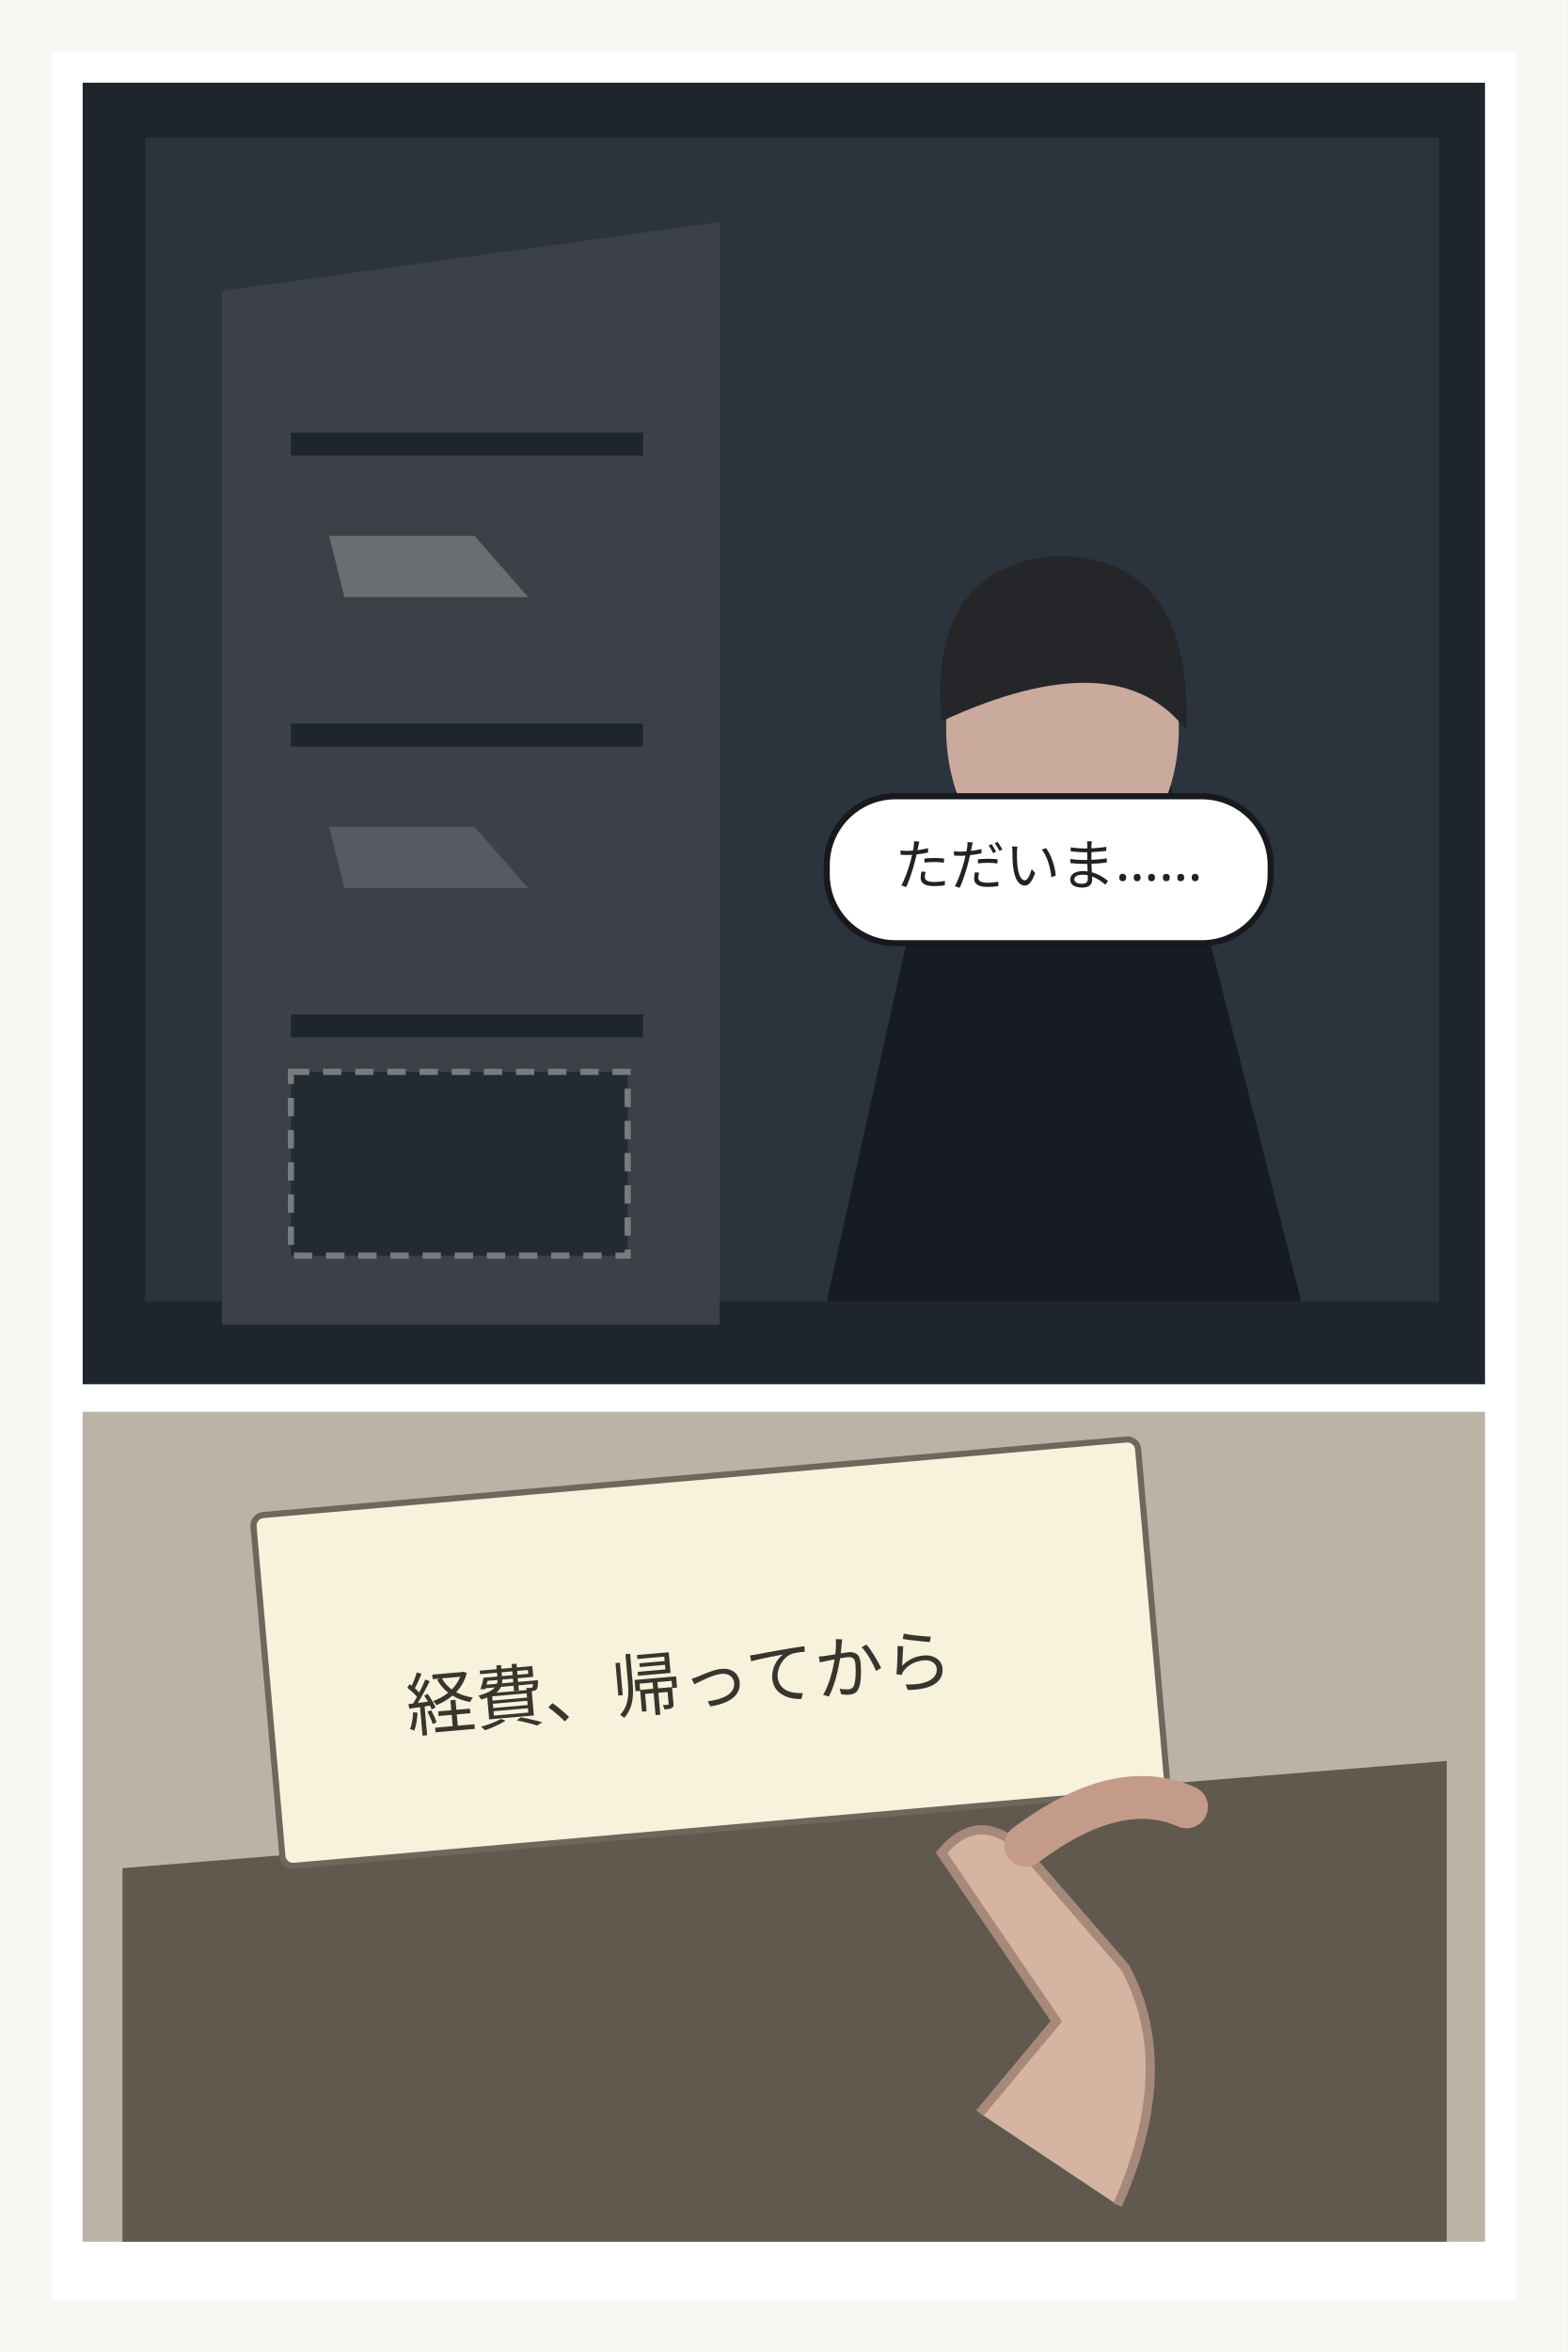
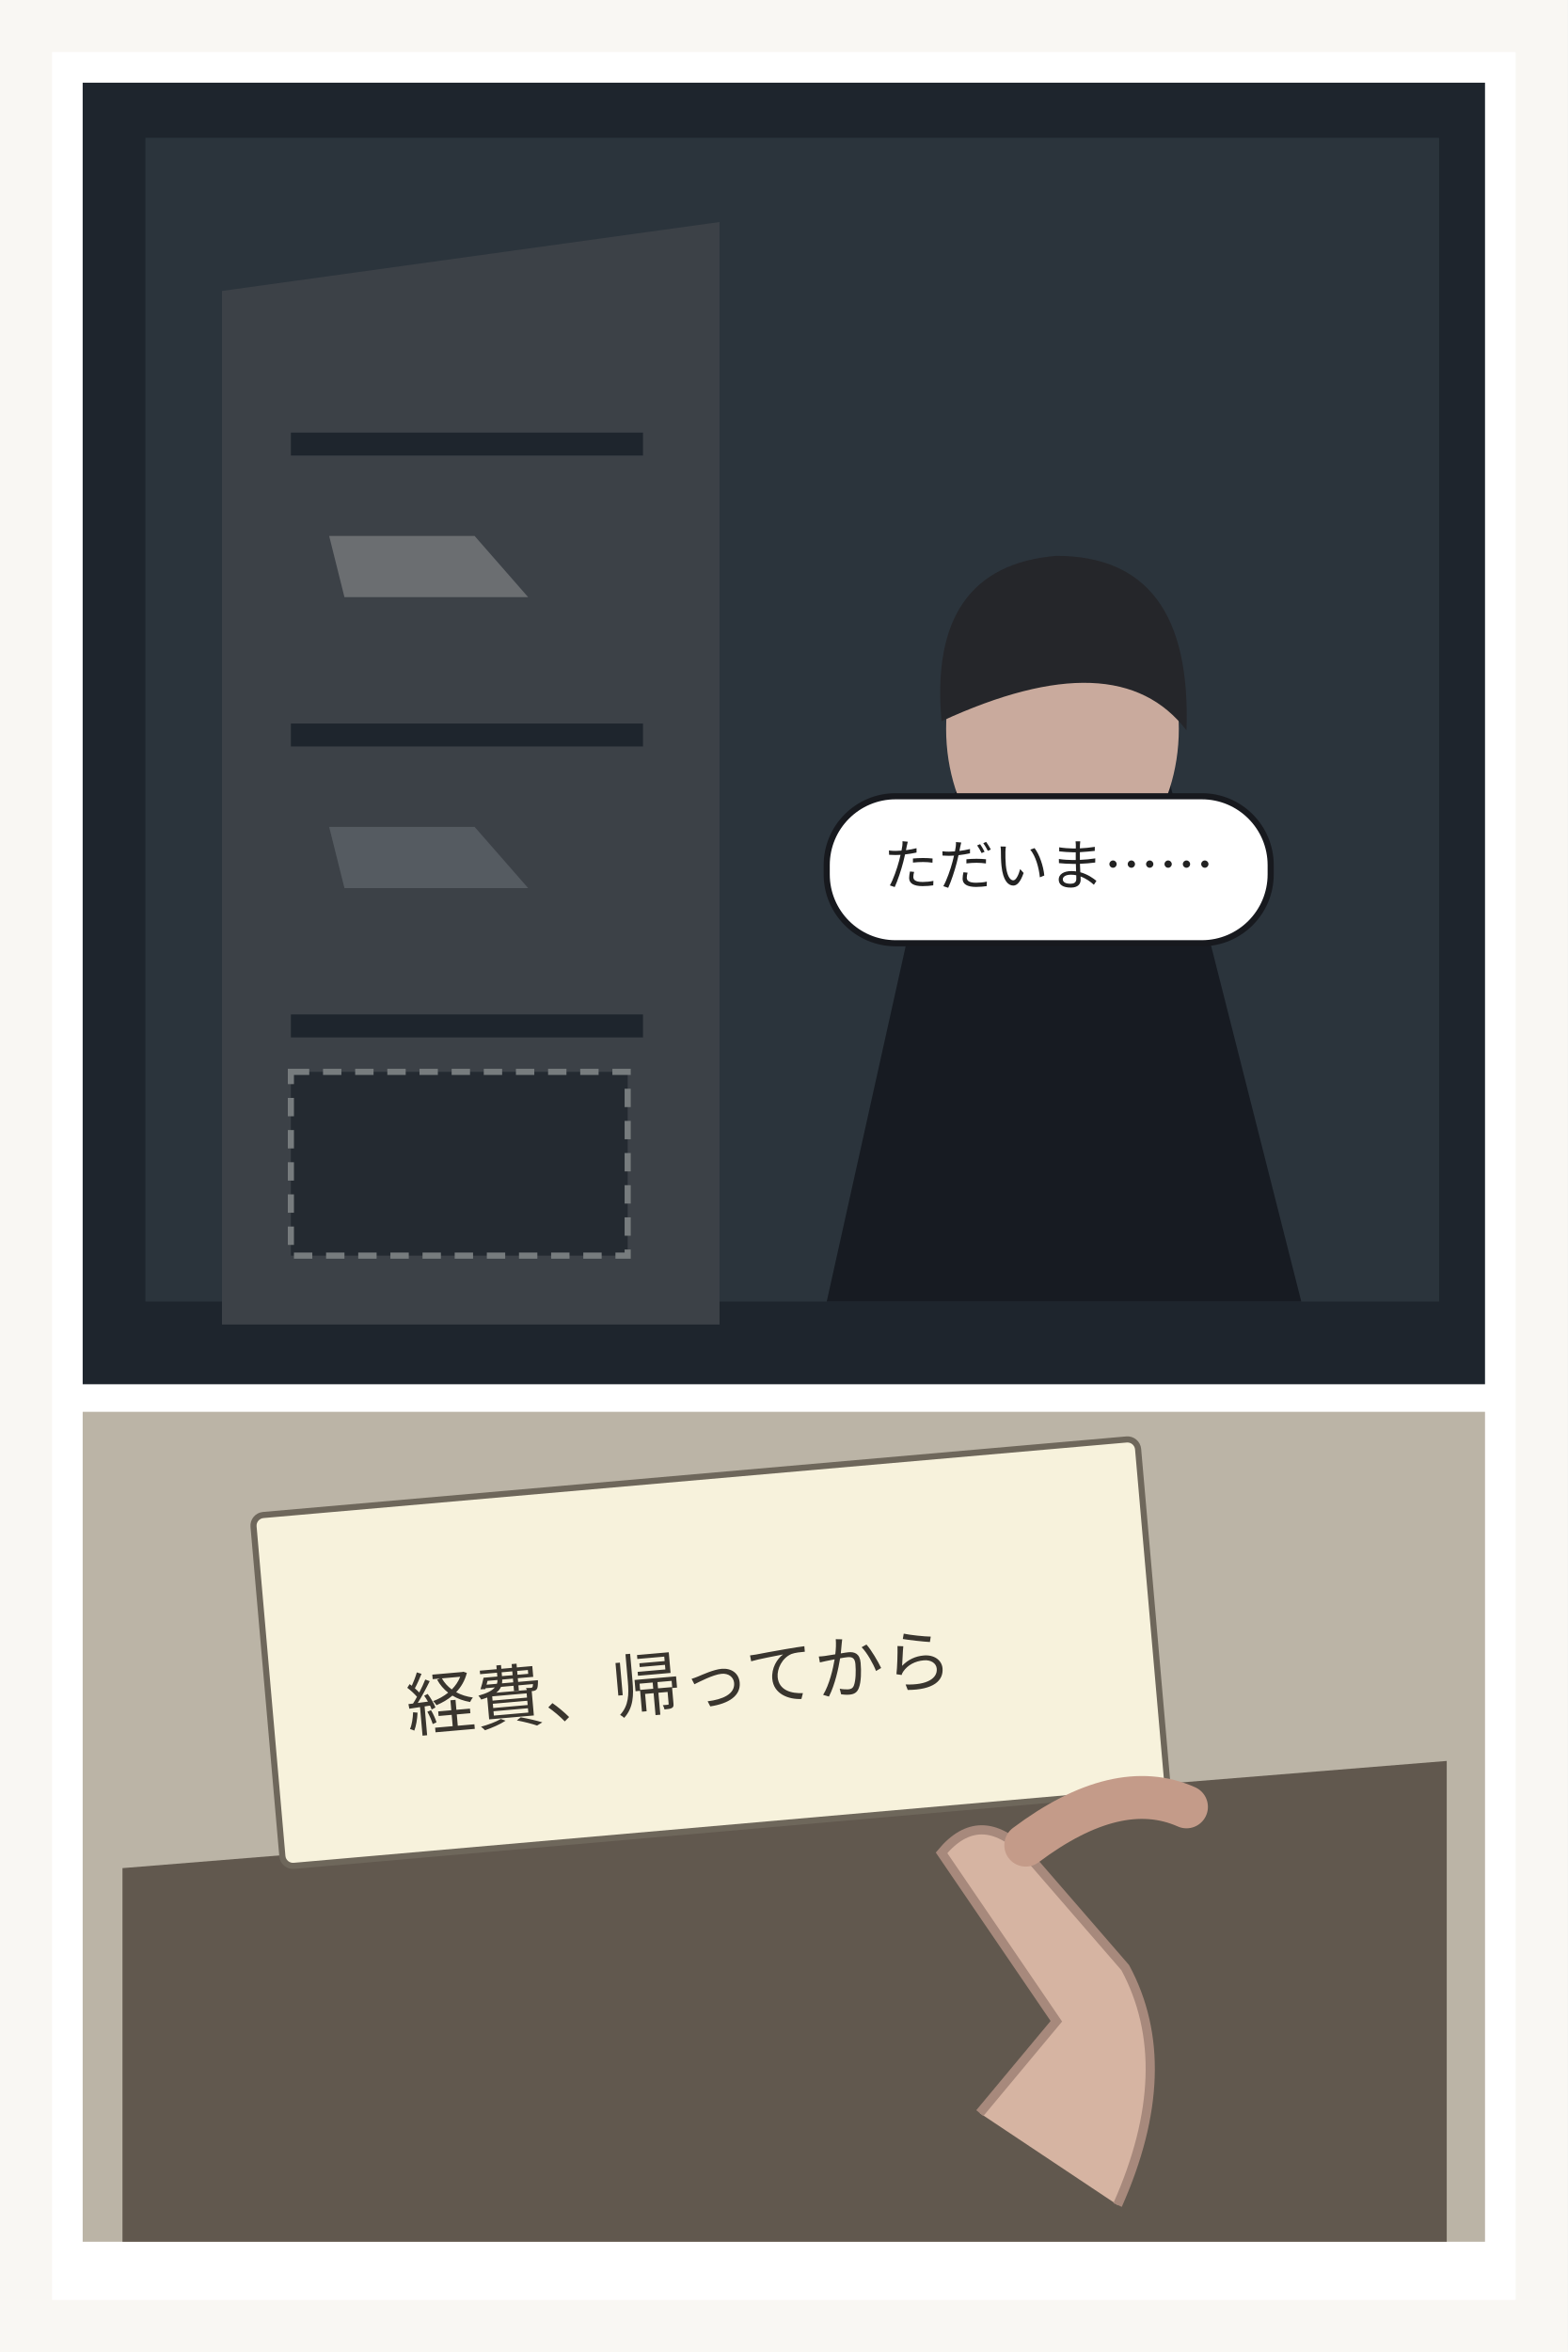
<svg xmlns="http://www.w3.org/2000/svg" width="1024" height="1536" viewBox="0 0 1024 1536">
  <rect width="1024" height="1536" fill="#f9f7f3" />
  <rect x="34" y="34" width="956" height="1468" fill="#fff" />
  <rect x="54" y="54" width="916" height="850" fill="#1e252d" />
  <path d="M95 90H940V850H95Z" fill="#2b343c" />
  <path d="M145 190L470 145V865H145Z" fill="#3c4147" />
  <path d="M190 290H420M190 480H420M190 670H420" stroke="#1e252d" stroke-width="15" />
  <path d="M215 350L310 350L345 390L225 390Z" fill="#6b6e71" />
  <path d="M215 540L310 540L345 580L225 580Z" fill="#555b61" />
  <path d="M190 700H410V820H190Z" fill="#242a31" stroke="#777c7e" stroke-width="4" stroke-dasharray="12 9" />
  <path d="M540 850L610 535Q675 445 760 495L850 850" fill="#171b22" />
  <ellipse cx="694" cy="476" rx="76" ry="100" fill="#c9aa9d" />
  <path d="M615 471Q606 370 690 363Q779 363 775 477Q730 418 615 471" fill="#25262a" />
  <rect x="540" y="520" width="290" height="96" rx="45" fill="#fff" stroke="#17191e" stroke-width="4" />
-   <text x="685" y="578" text-anchor="middle" font-family="sans-serif" font-size="36" fill="#222">ただいま……</text>
+   <text x="685" y="578" text-anchor="middle" font-family="Noto Sans CJK JP, sans-serif" font-size="36" fill="#222">ただいま……</text>
  <rect x="54" y="922" width="916" height="542" fill="#bbb4a6" />
  <path d="M80 1220L945 1150V1464H80Z" fill="#61584e" />
  <rect x="165" y="990" width="580" height="230" rx="7" fill="#f7f2dc" stroke="#6e675b" stroke-width="4" transform="rotate(-5 165 990)" />
-   <text x="445" y="1115" font-family="sans-serif" font-size="45" text-anchor="middle" fill="#39352e" transform="rotate(-5 445 1115)">経費、帰ってから</text>
+   <text x="445" y="1115" font-family="Noto Sans CJK JP, sans-serif" font-size="45" text-anchor="middle" fill="#39352e" transform="rotate(-5 445 1115)">経費、帰ってから</text>
  <path d="M730 1440Q770 1350 735 1285L670 1210Q640 1180 615 1210L690 1320L640 1380" fill="#d6b4a2" stroke="#a7897c" stroke-width="6" />
  <path d="M670 1205Q730 1160 775 1180" fill="none" stroke="#c49b89" stroke-width="28" stroke-linecap="round" />
</svg>
